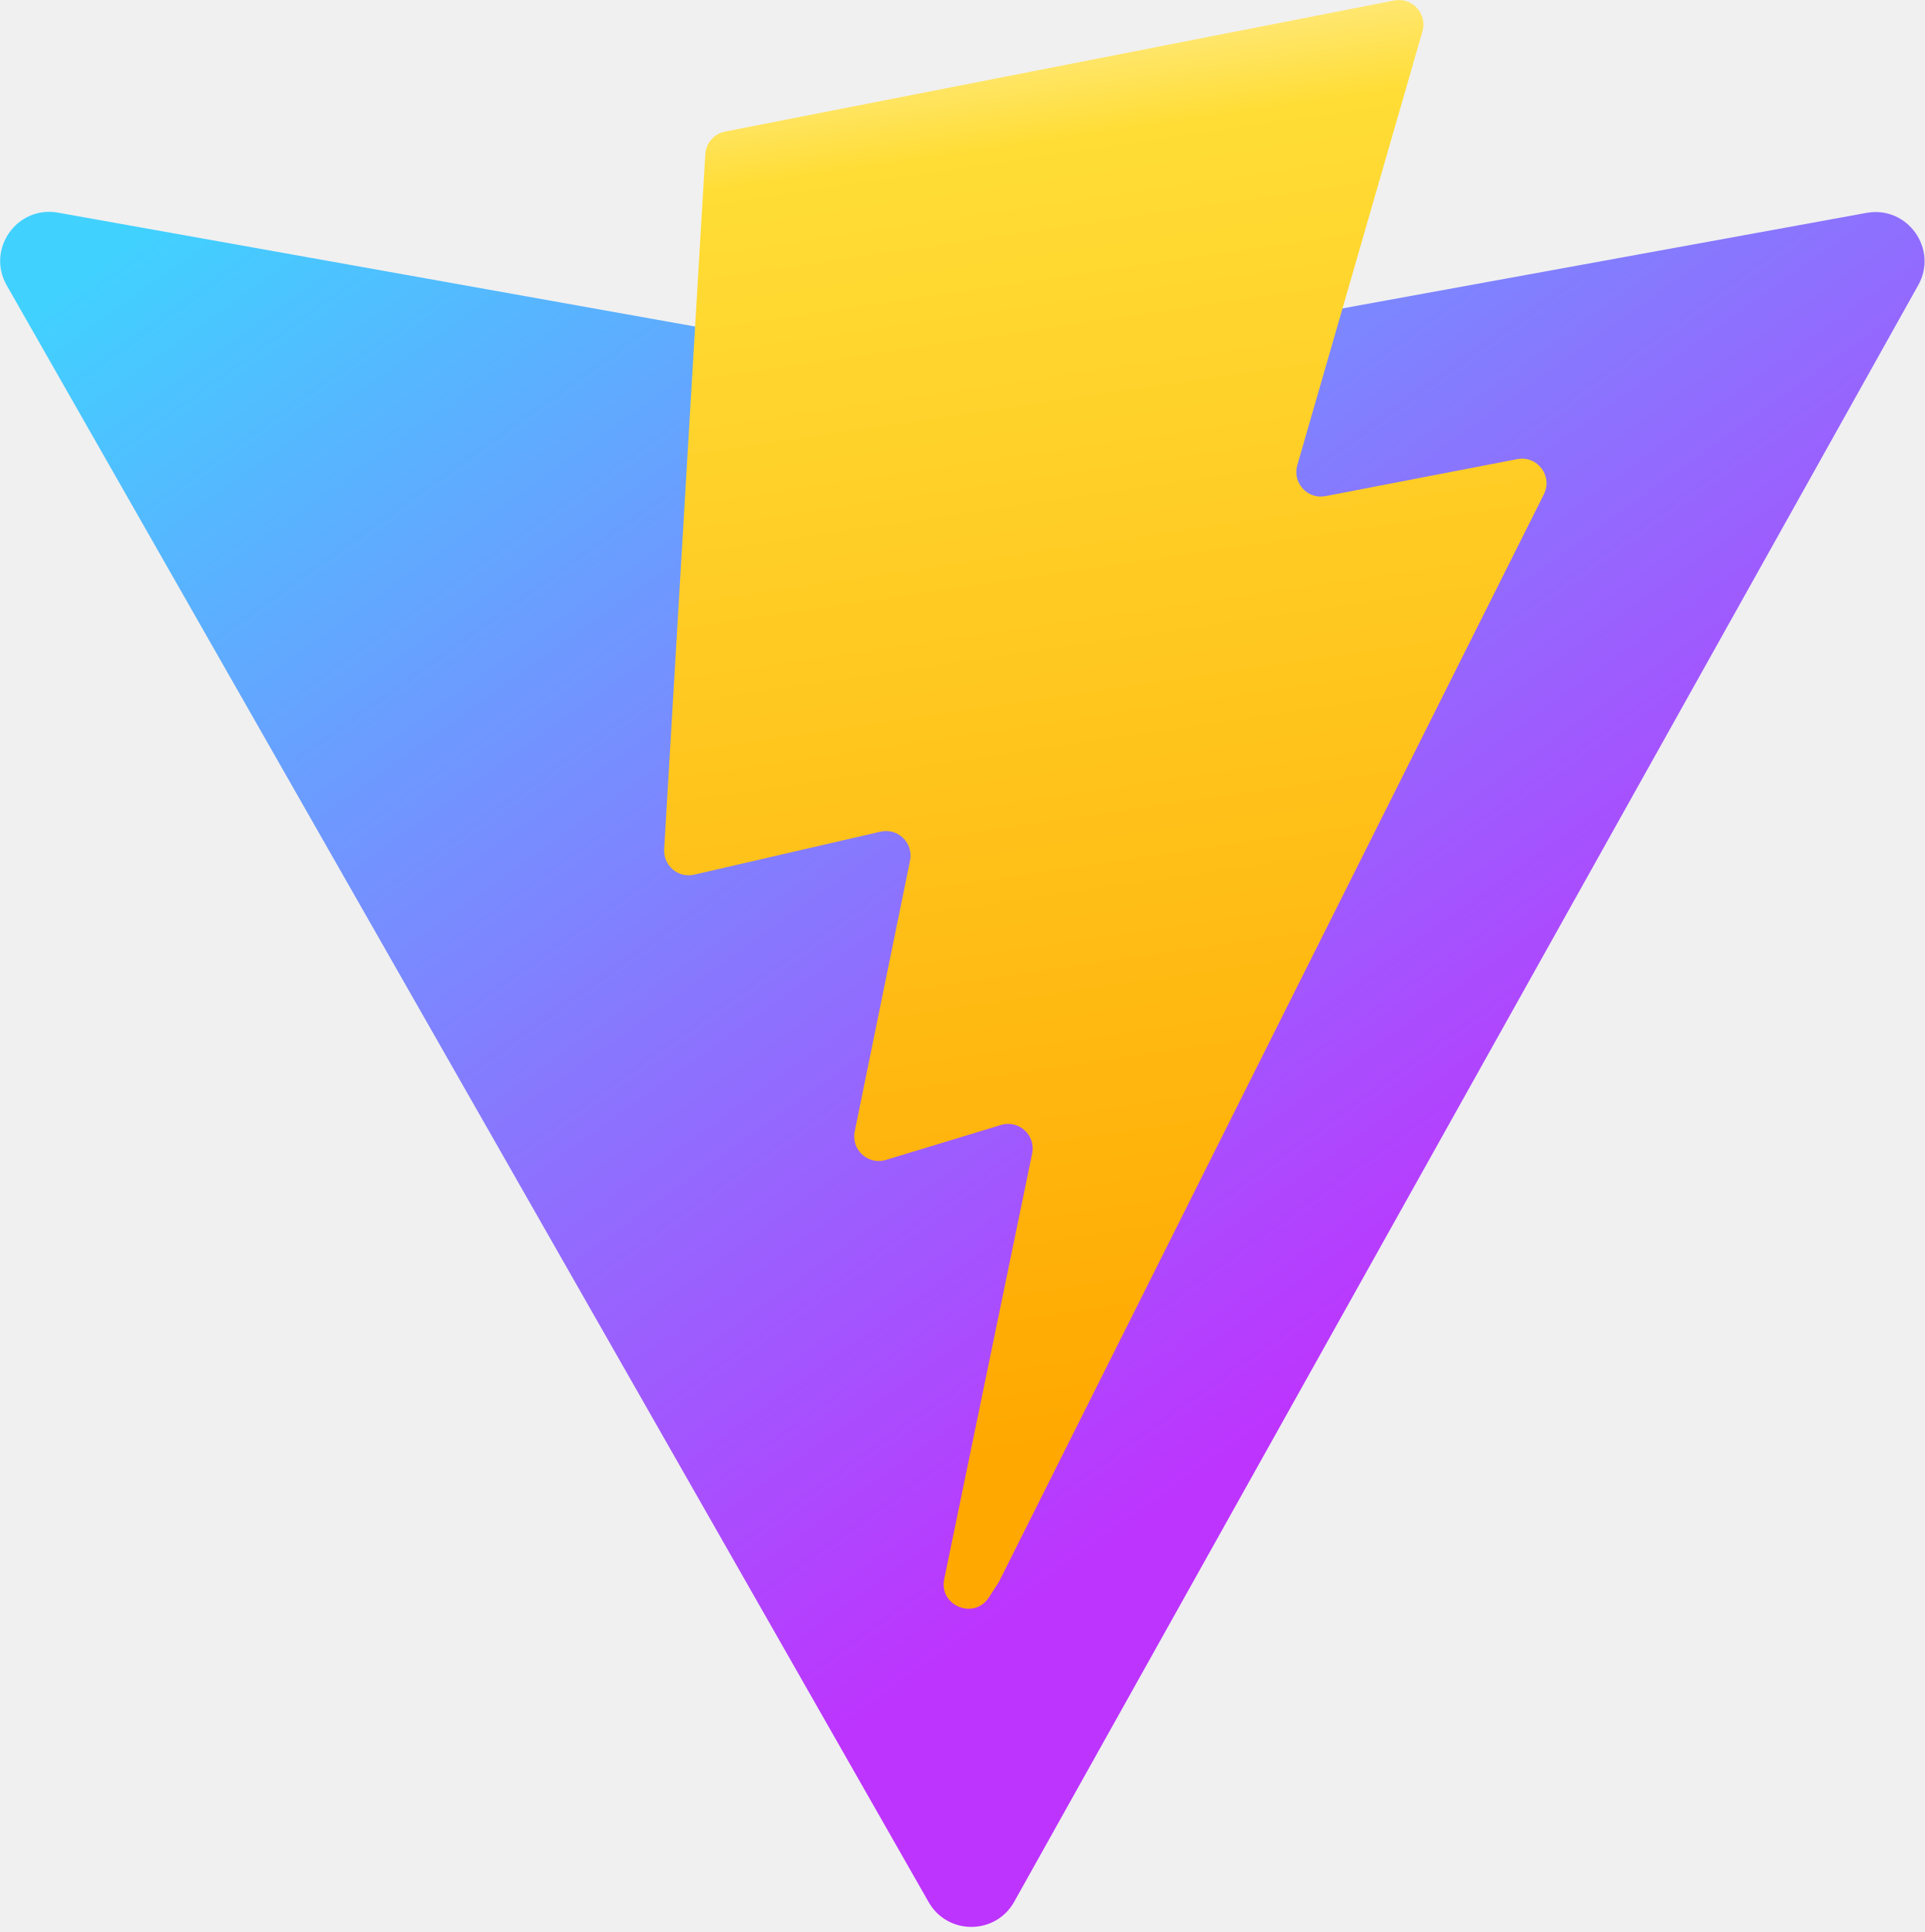
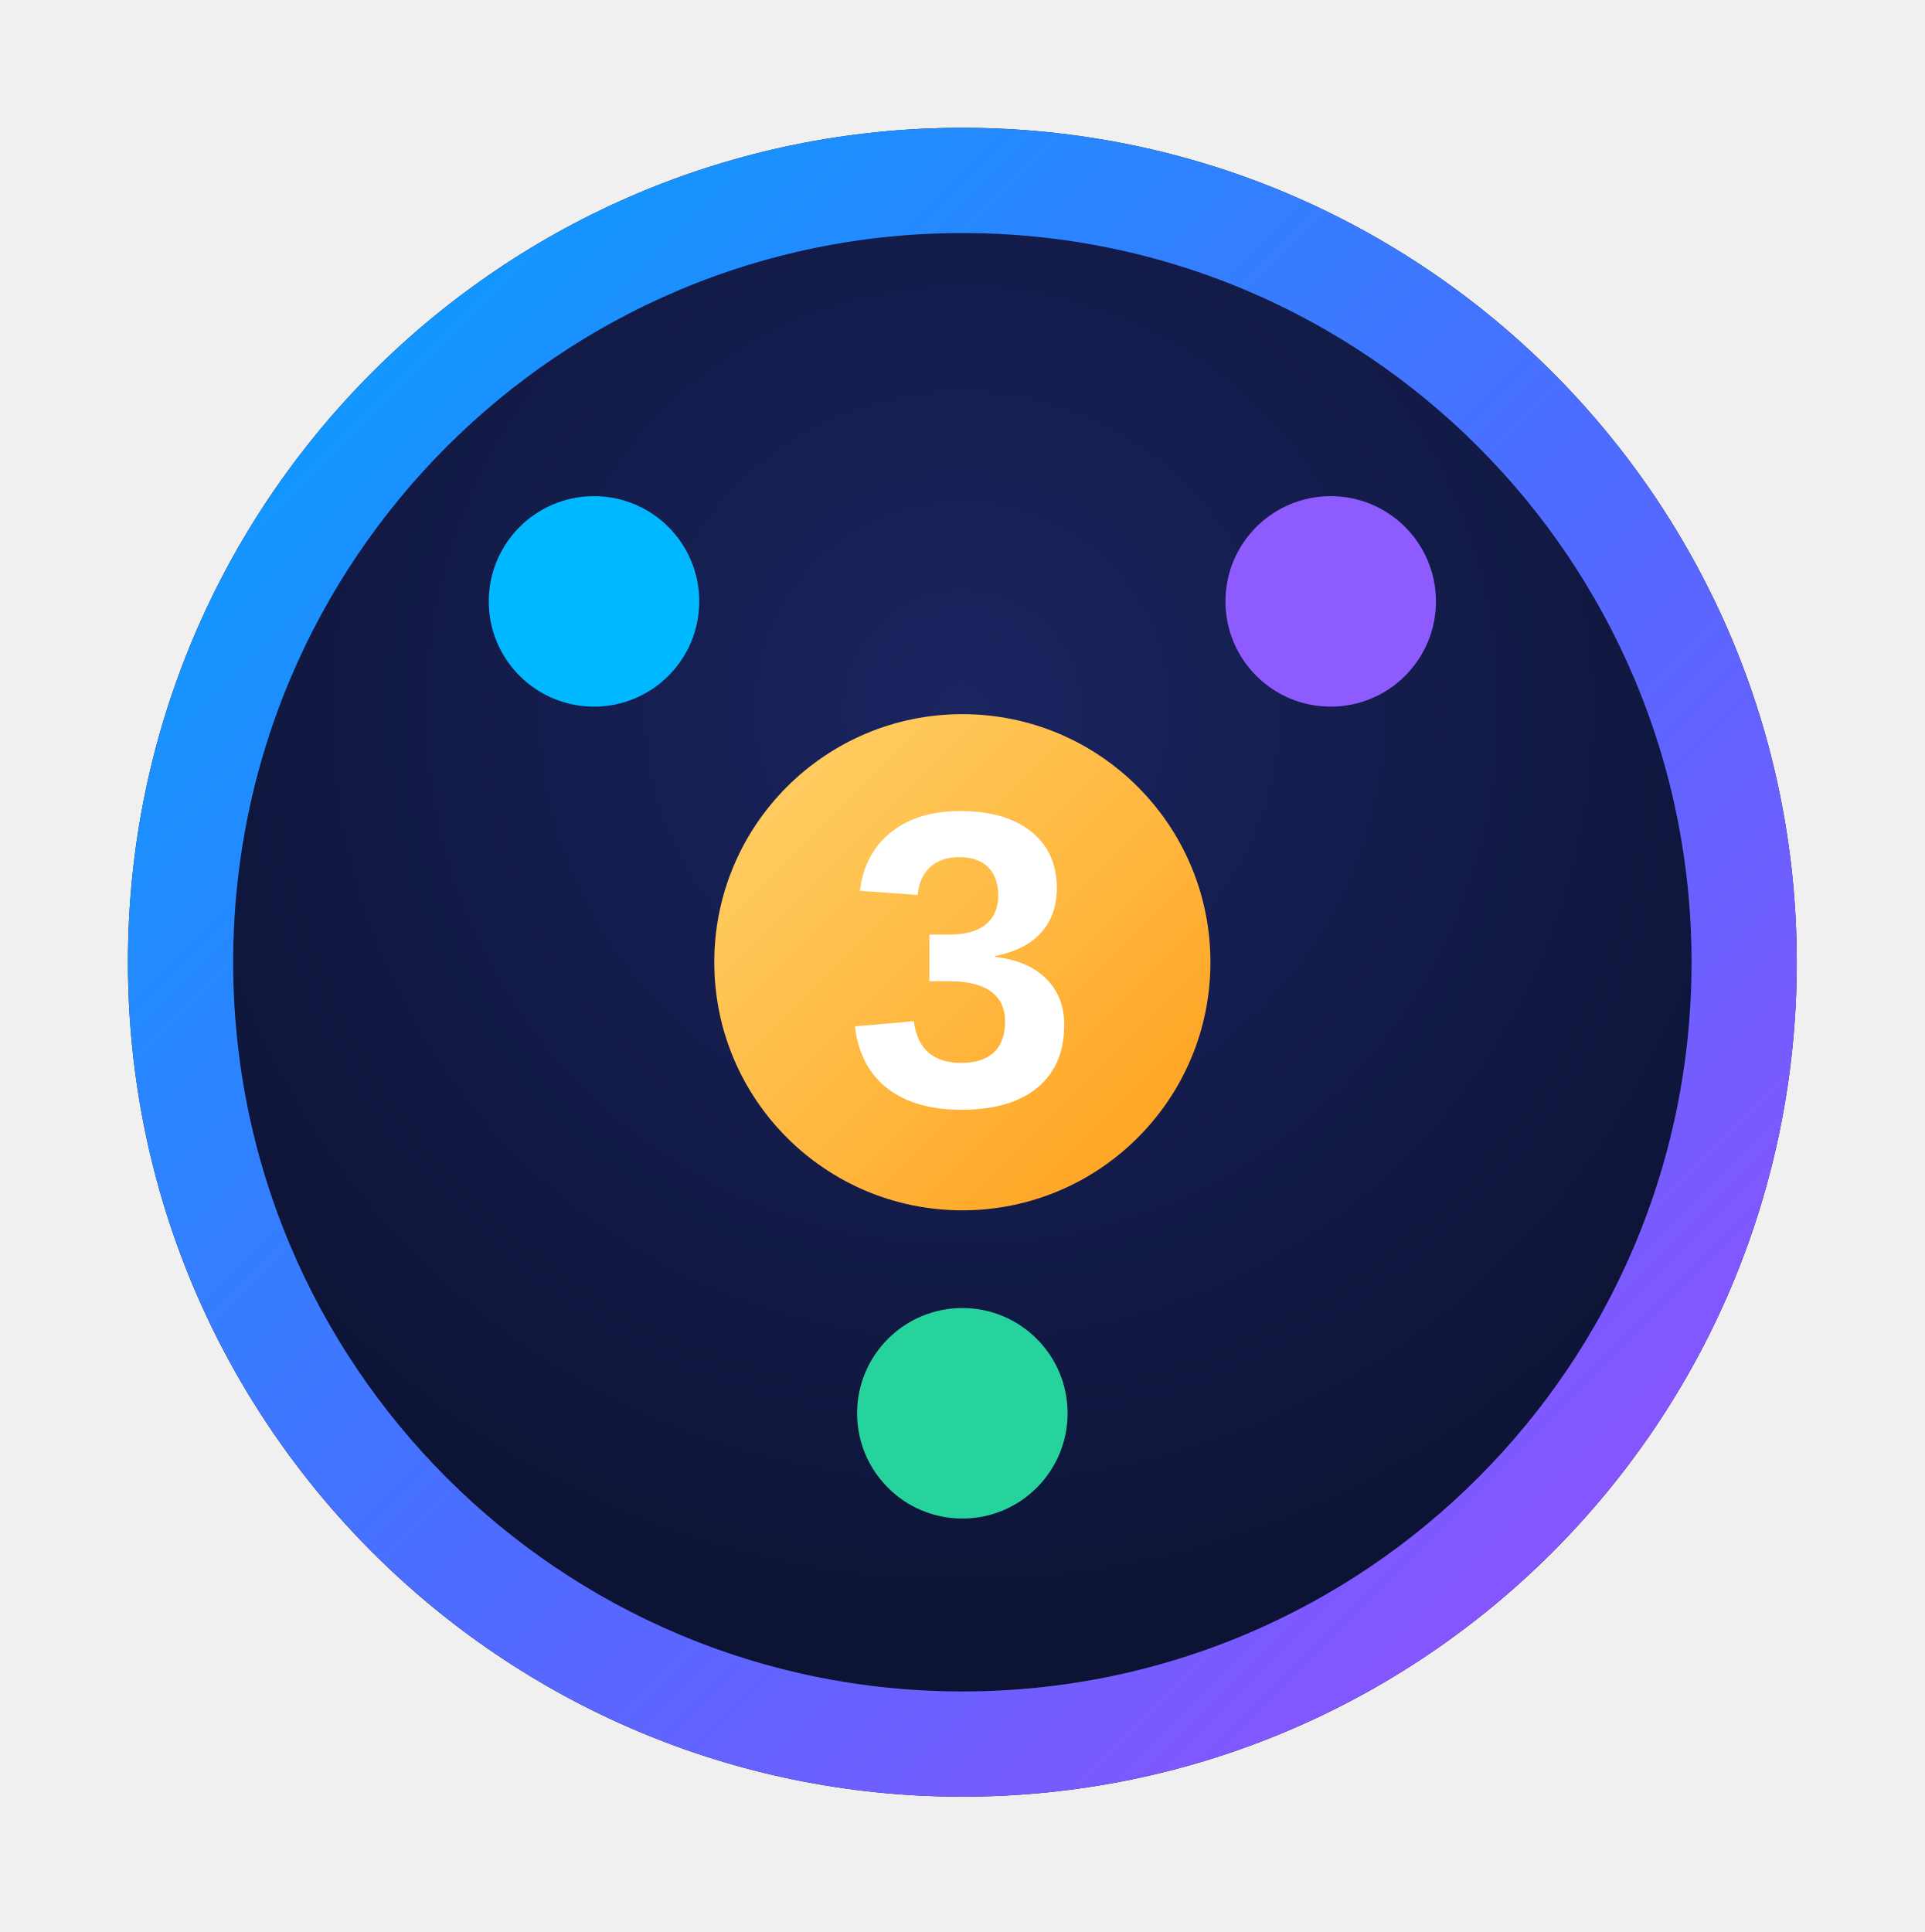
- <svg xmlns="http://www.w3.org/2000/svg" aria-hidden="true" role="img" class="iconify iconify--logos" width="31.88" height="32" preserveAspectRatio="xMidYMid meet" viewBox="0 0 256 257">
+ <svg xmlns="http://www.w3.org/2000/svg" width="31.88" height="32" viewBox="0 0 256 257" role="img" aria-label="3balance logo">
  <defs>
-     <linearGradient id="IconifyId1813088fe1fbc01fb466" x1="-.828%" x2="57.636%" y1="7.652%" y2="78.411%">
-       <stop offset="0%" stop-color="#41D1FF" />
-       <stop offset="100%" stop-color="#BD34FE" />
+     <radialGradient id="bg" cx="50%" cy="35%" r="70%">
+       <stop offset="0%" stop-color="#1a2460" />
+       <stop offset="100%" stop-color="#0a0f2a" />
+     </radialGradient>
+     <linearGradient id="ring" x1="0%" y1="0%" x2="100%" y2="100%">
+       <stop offset="0%" stop-color="#00a3ff" />
+       <stop offset="55%" stop-color="#4f6bff" />
+       <stop offset="100%" stop-color="#9b4dff" />
    </linearGradient>
-     <linearGradient id="IconifyId1813088fe1fbc01fb467" x1="43.376%" x2="50.316%" y1="2.242%" y2="89.03%">
-       <stop offset="0%" stop-color="#FFEA83" />
-       <stop offset="8.333%" stop-color="#FFDD35" />
-       <stop offset="100%" stop-color="#FFA800" />
+     <linearGradient id="coin" x1="0%" y1="0%" x2="100%" y2="100%">
+       <stop offset="0%" stop-color="#ffd36a" />
+       <stop offset="100%" stop-color="#ff9f1a" />
    </linearGradient>
  </defs>
-   <path fill="url(#IconifyId1813088fe1fbc01fb466)" d="M255.153 37.938L134.897 252.976c-2.483 4.44-8.862 4.466-11.382.048L.875 37.958c-2.746-4.814 1.371-10.646 6.827-9.67l120.385 21.517a6.537 6.537 0 0 0 2.322-.004l117.867-21.483c5.438-.991 9.574 4.796 6.877 9.62Z" />
-   <path fill="url(#IconifyId1813088fe1fbc01fb467)" d="M185.432.063L96.44 17.501a3.268 3.268 0 0 0-2.634 3.014l-5.474 92.456a3.268 3.268 0 0 0 3.997 3.378l24.777-5.718c2.318-.535 4.413 1.507 3.936 3.838l-7.361 36.047c-.495 2.426 1.782 4.5 4.151 3.78l15.304-4.649c2.372-.72 4.652 1.36 4.15 3.788l-11.698 56.621c-.732 3.542 3.979 5.473 5.943 2.437l1.313-2.028l72.516-144.72c1.215-2.423-.88-5.186-3.54-4.672l-25.505 4.922c-2.396.462-4.435-1.77-3.759-4.114l16.646-57.705c.677-2.35-1.37-4.583-3.769-4.113Z" />
+   <circle cx="128" cy="128" r="111" fill="url(#bg)" />
+   <circle cx="128" cy="128" r="104" fill="none" stroke="url(#ring)" stroke-width="14" />
+   <circle cx="79" cy="80" r="14" fill="#00b8ff" />
+   <circle cx="177" cy="80" r="14" fill="#8e5bff" />
+   <circle cx="128" cy="188" r="14" fill="#26d39c" />
+   <circle cx="128" cy="128" r="33" fill="url(#coin)" />
+   <text x="128" y="147" text-anchor="middle" font-size="56" font-family="Arial, sans-serif" font-weight="800" fill="#ffffff">
+     3
+   </text>
</svg>
